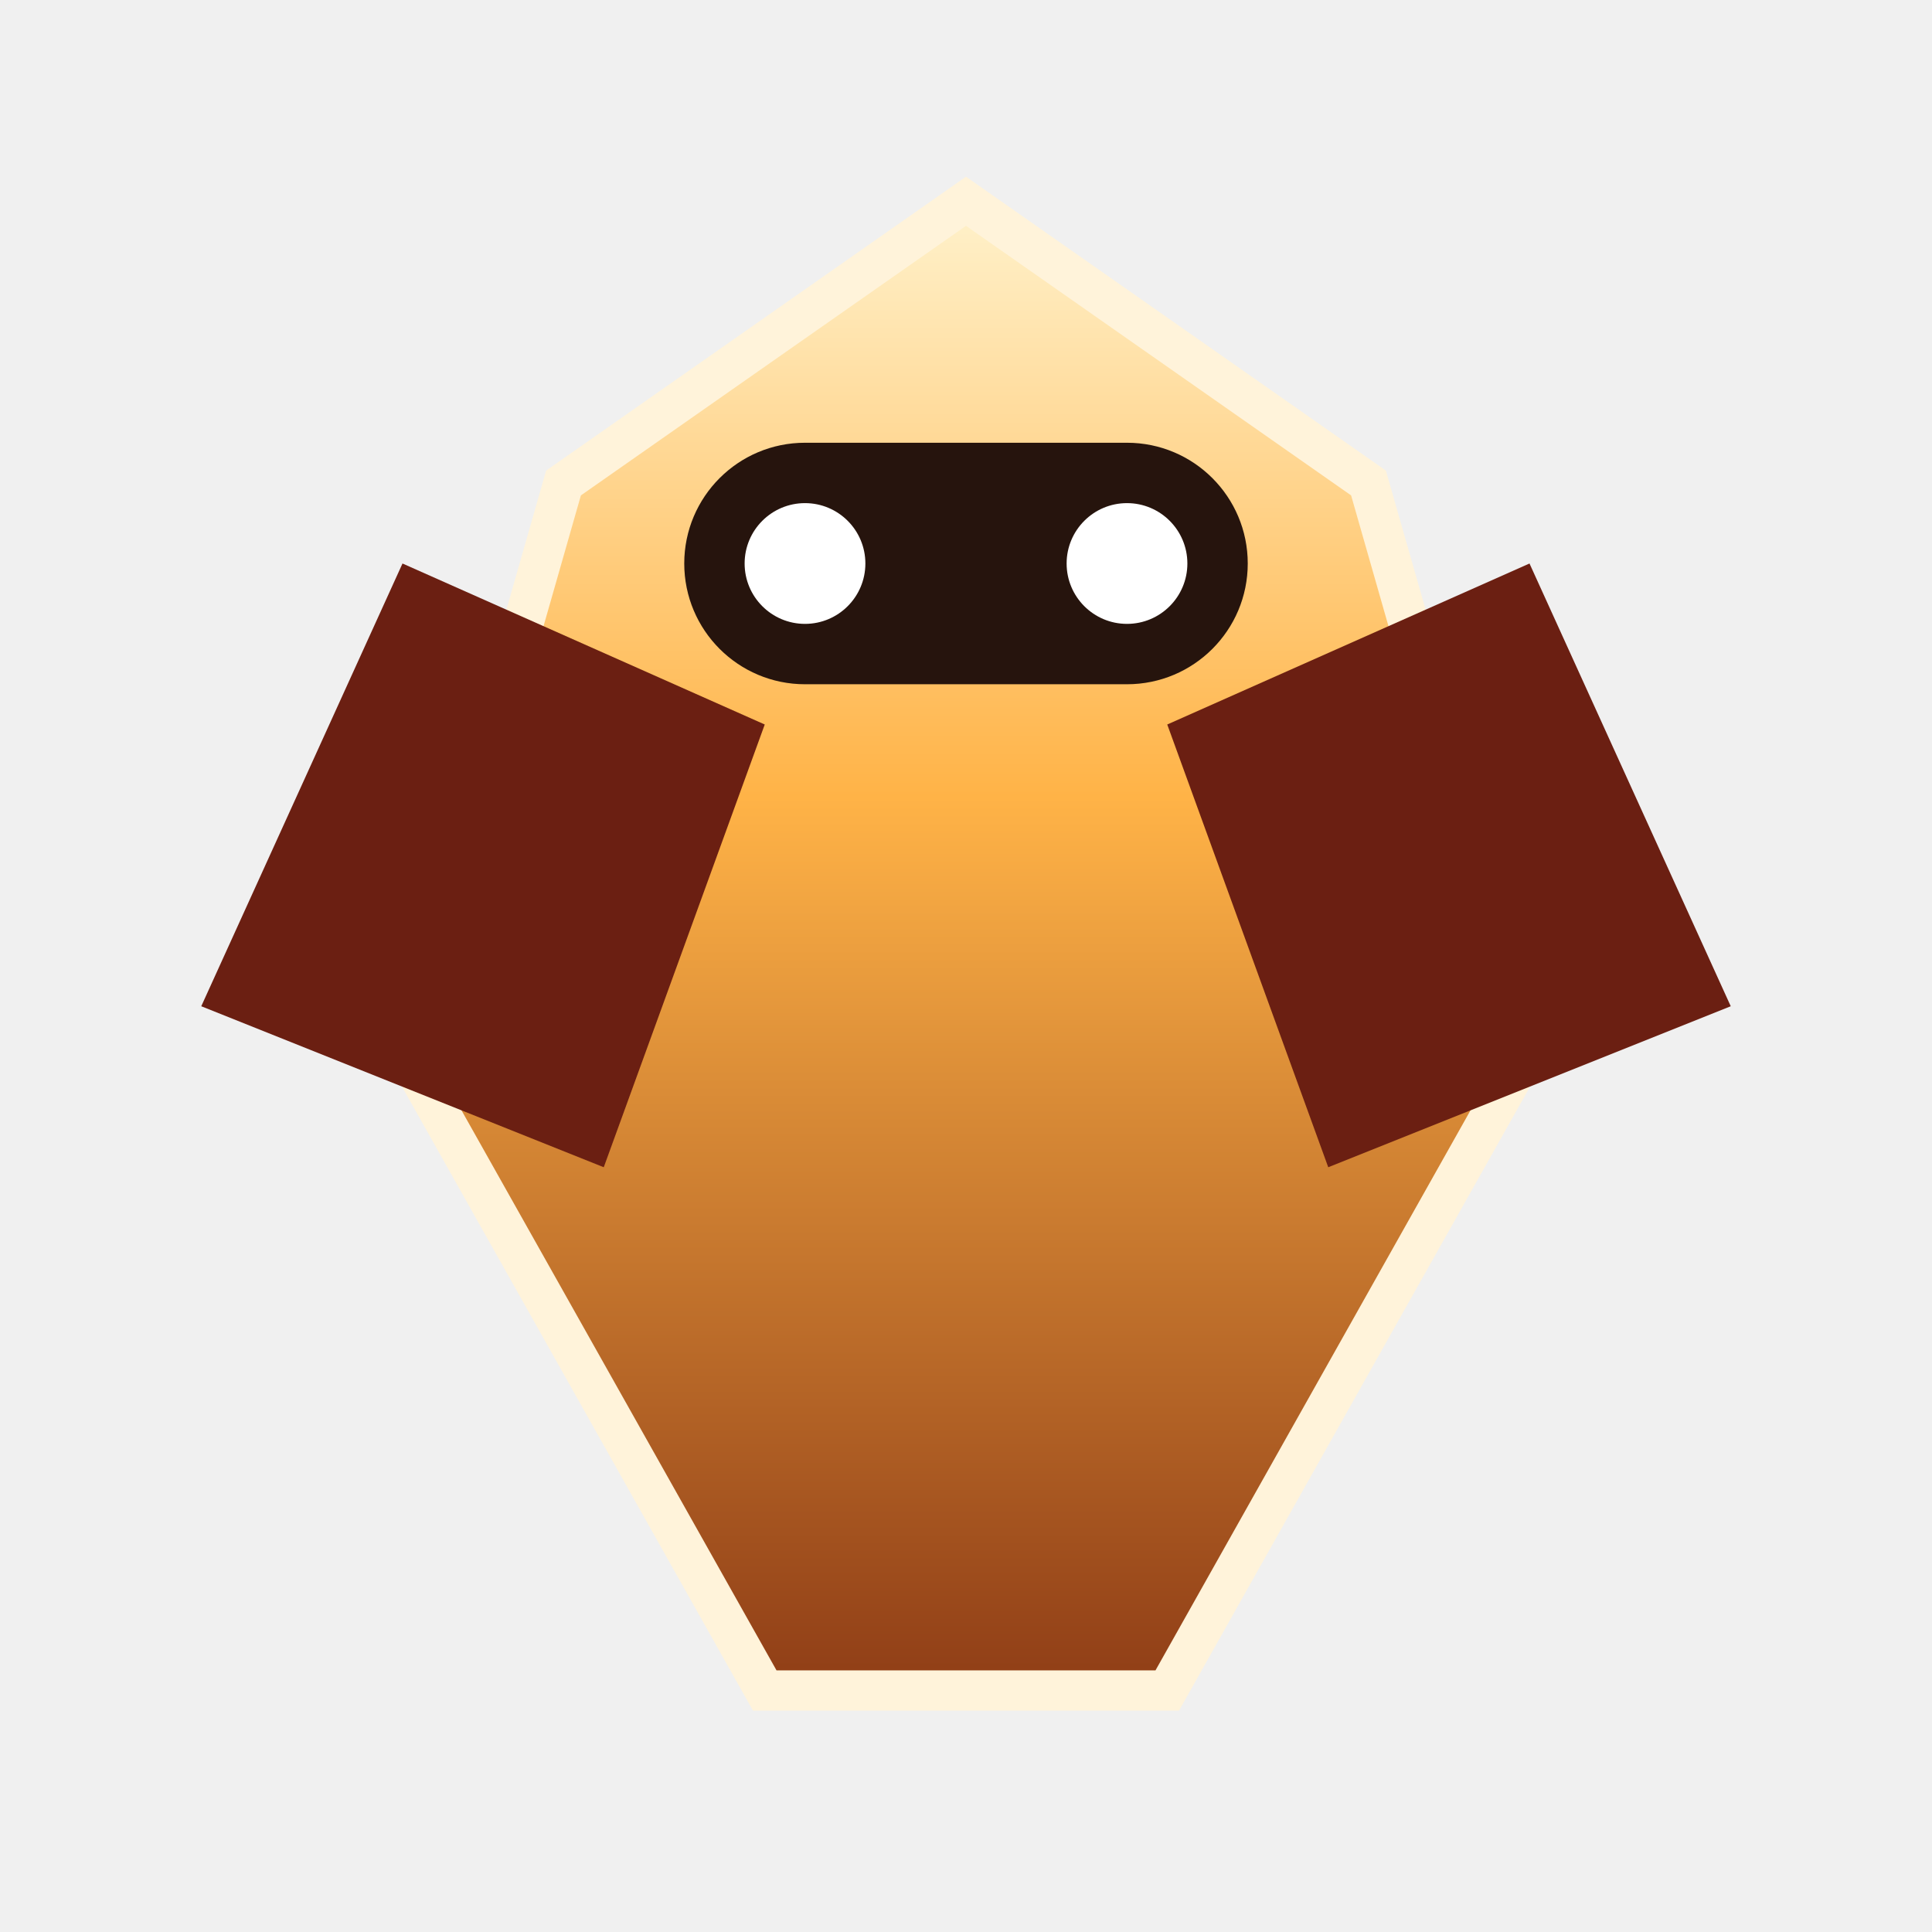
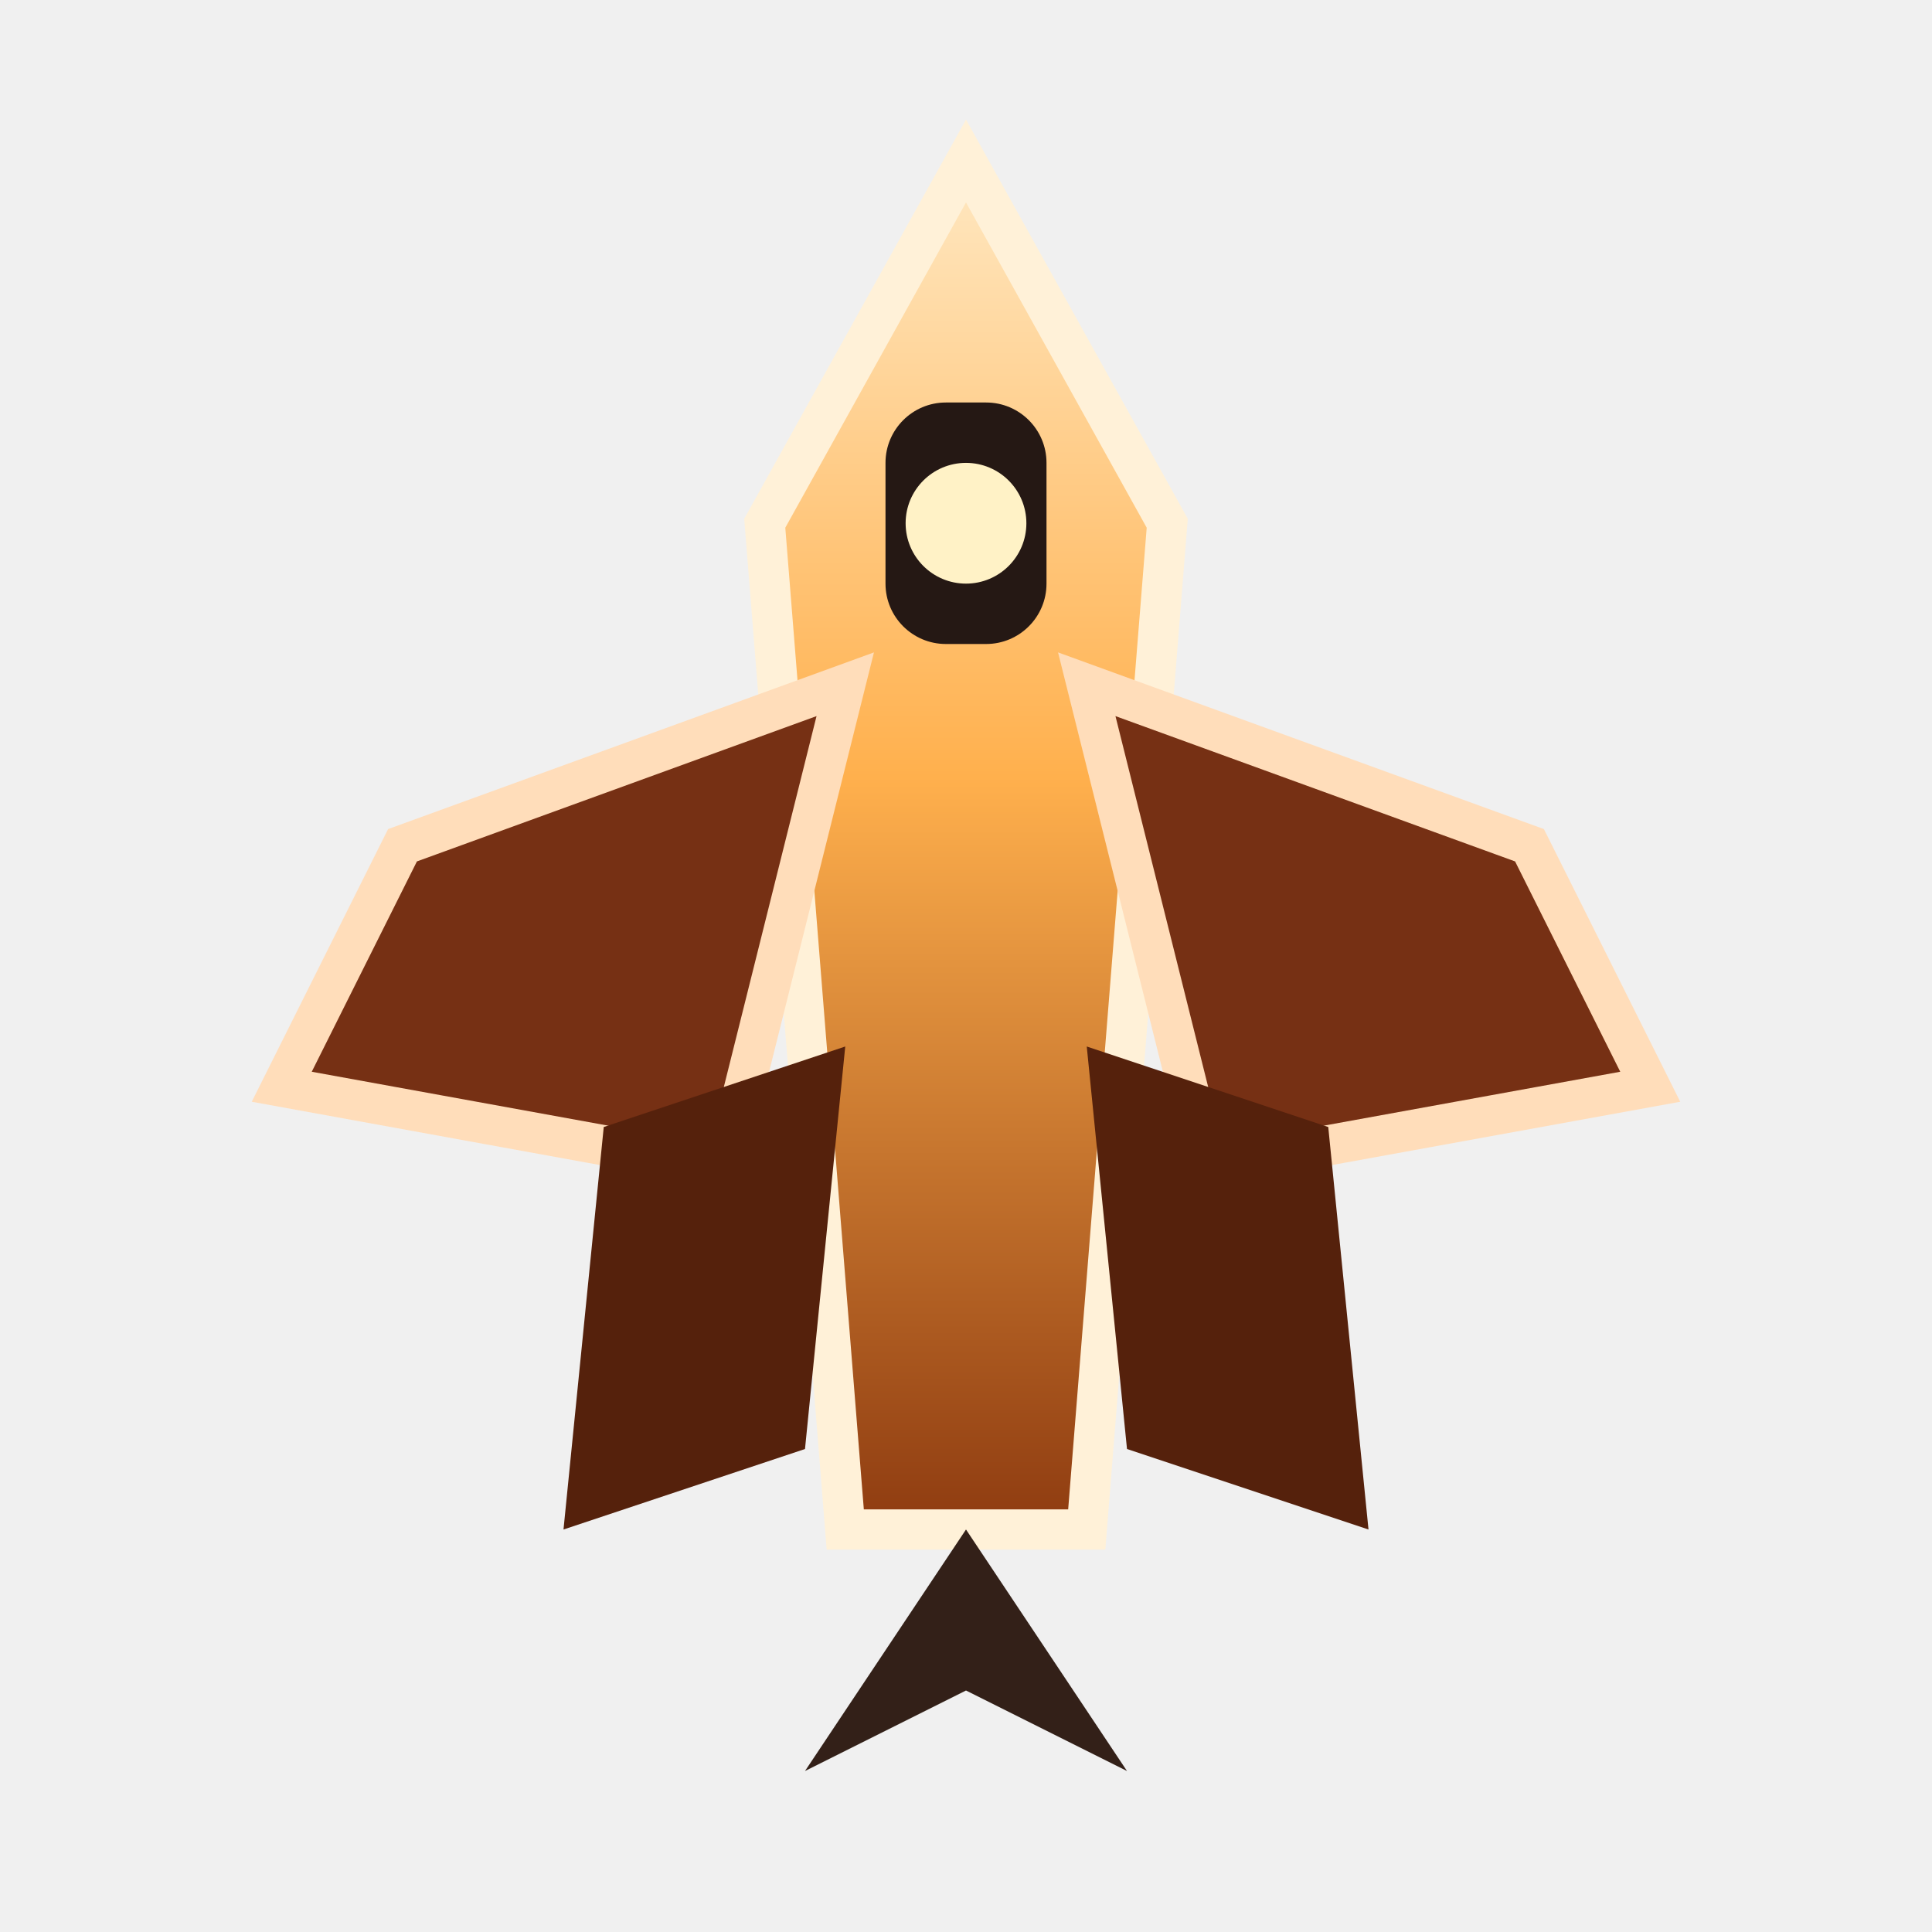
<svg xmlns="http://www.w3.org/2000/svg" width="96" height="96" viewBox="0 0 96 96">
  <defs>
-     <linearGradient id="ea1" x1="0" y1="0" x2="0" y2="1">
-       <stop offset="0%" stop-color="#fff2cc" />
-       <stop offset="40%" stop-color="#ffb347" />
-       <stop offset="100%" stop-color="#8f3d16" />
+     <linearGradient id="fighterA" x1="0" y1="0" x2="0" y2="1">
+       <stop offset="0%" stop-color="#ffe8c2" />
+       <stop offset="45%" stop-color="#ffb04d" />
+       <stop offset="100%" stop-color="#8e3b10" />
    </linearGradient>
  </defs>
-   <polygon points="48,10 68,24 76,52 58,84 38,84 20,52 28,24" fill="url(#ea1)" stroke="#fff3da" stroke-width="2" />
-   <polygon points="20,28 38,36 30,58 10,50" fill="#6b1f12" />
-   <polygon points="76,28 58,36 66,58 86,50" fill="#6b1f12" />
-   <rect x="34" y="22" width="28" height="12" rx="6" fill="#26140d" />
-   <circle cx="40" cy="28" r="3" fill="#fff" />
-   <circle cx="56" cy="28" r="3" fill="#fff" />
+   <polygon points="48,8 58,26 54,76 42,76 38,26" fill="url(#fighterA)" stroke="#fff1d8" stroke-width="2" />
+   <polygon points="20,42 42,34 36,58 14,54" fill="#763014" stroke="#ffddba" stroke-width="2" />
+   <polygon points="76,42 54,34 60,58 82,54" fill="#763014" stroke="#ffddba" stroke-width="2" />
+   <polygon points="30,56 42,52 40,72 28,76" fill="#55210c" />
+   <polygon points="66,56 54,52 56,72 68,76" fill="#55210c" />
+   <polygon points="48,76 56,88 48,84 40,88" fill="#332018" />
+   <rect x="44" y="20" width="8" height="12" rx="3" fill="#251814" />
+   <circle cx="48" cy="26" r="3" fill="#fff2c6" />
</svg>
